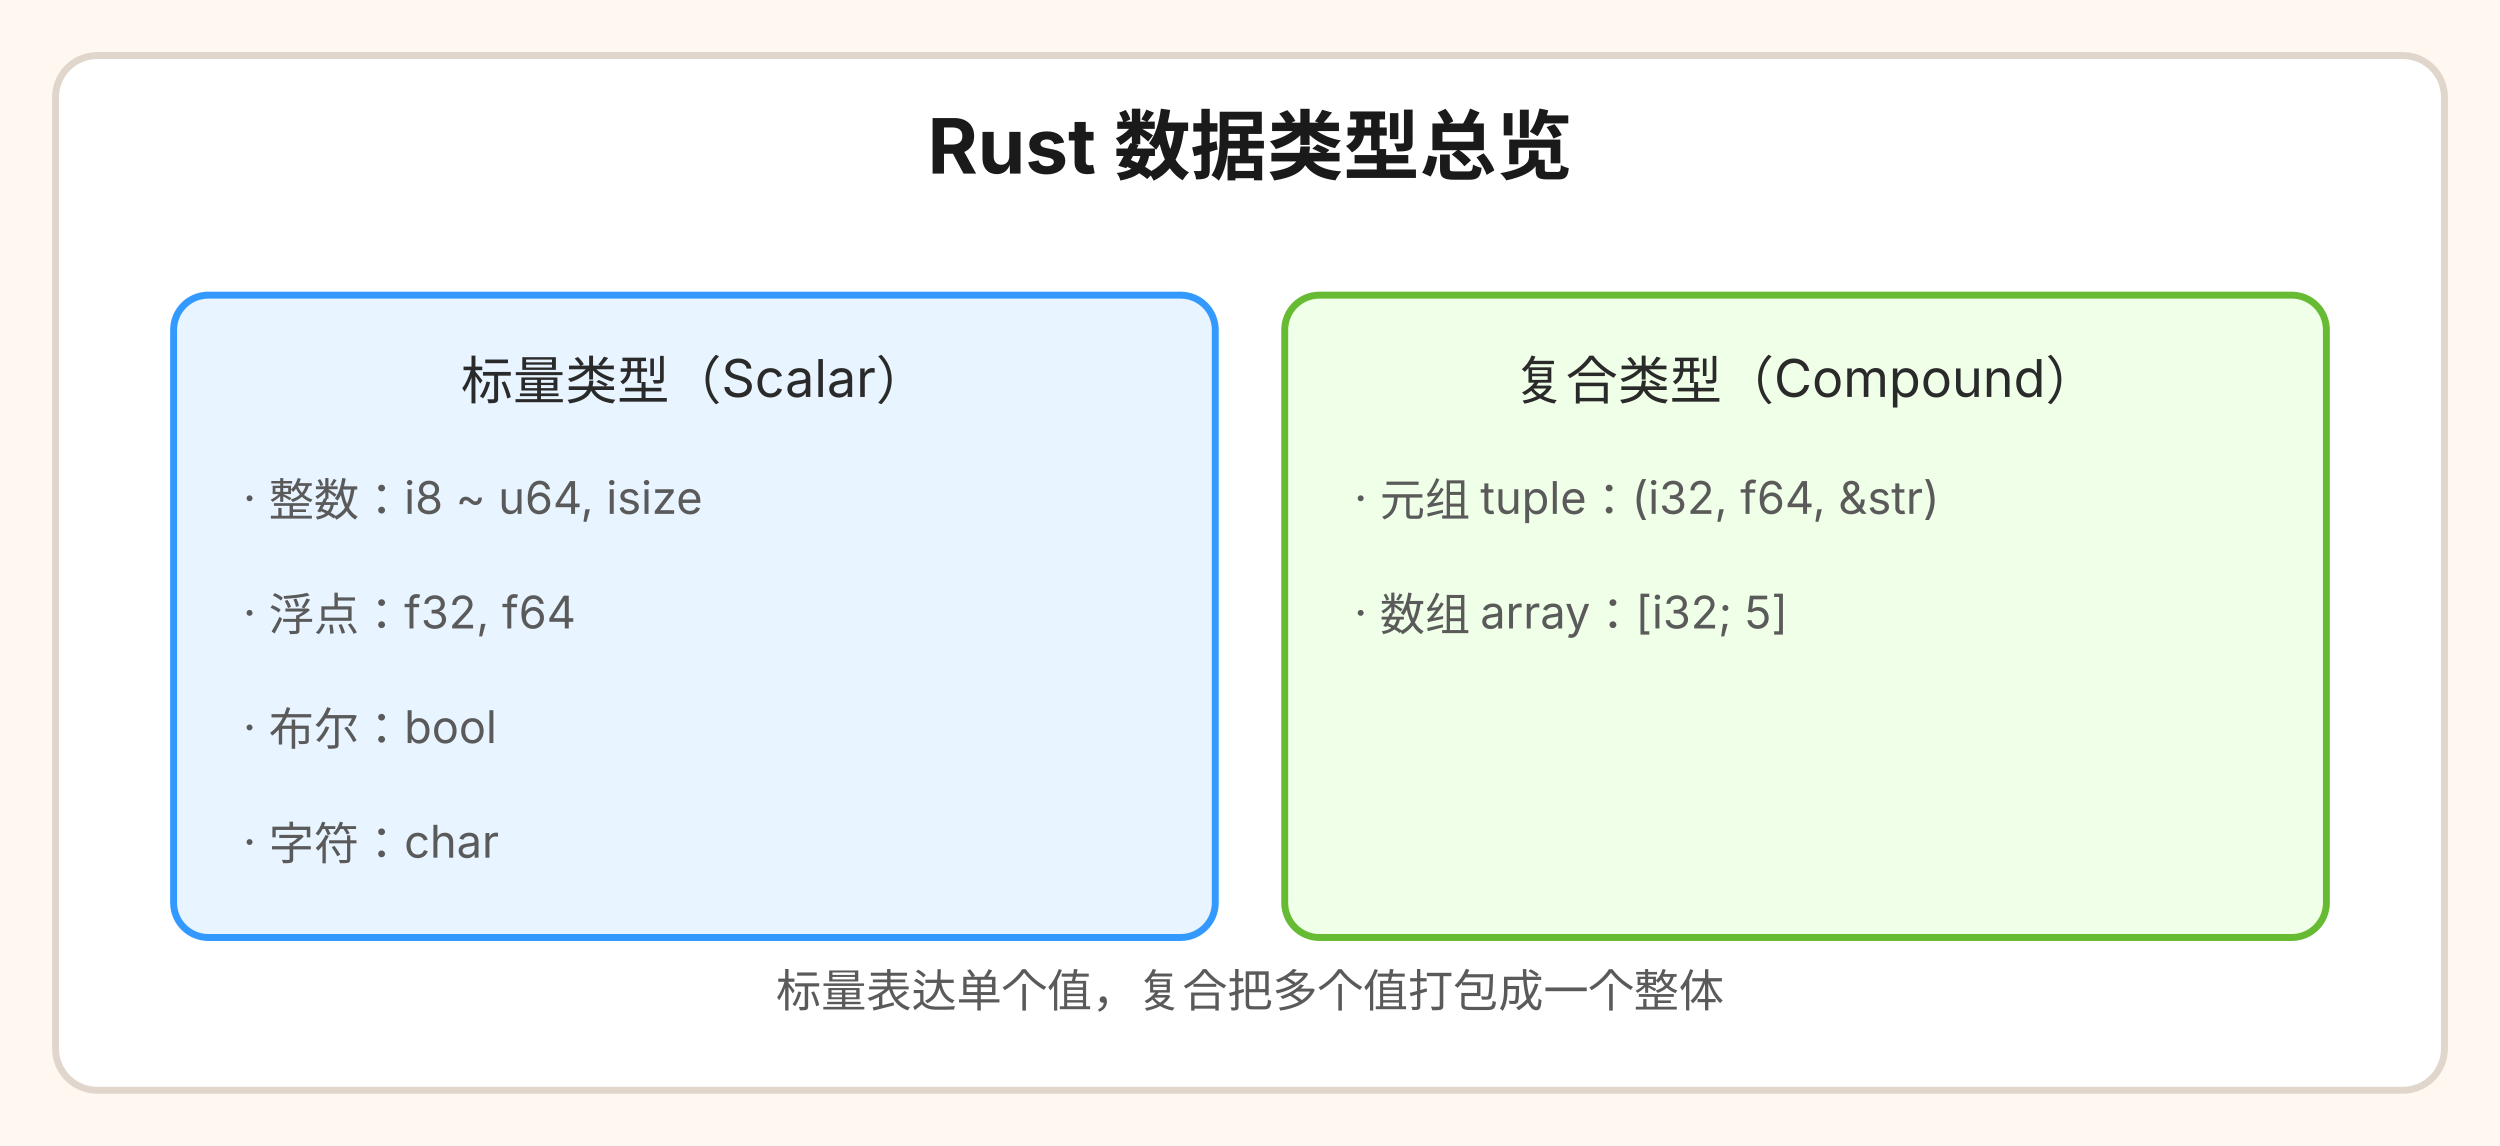
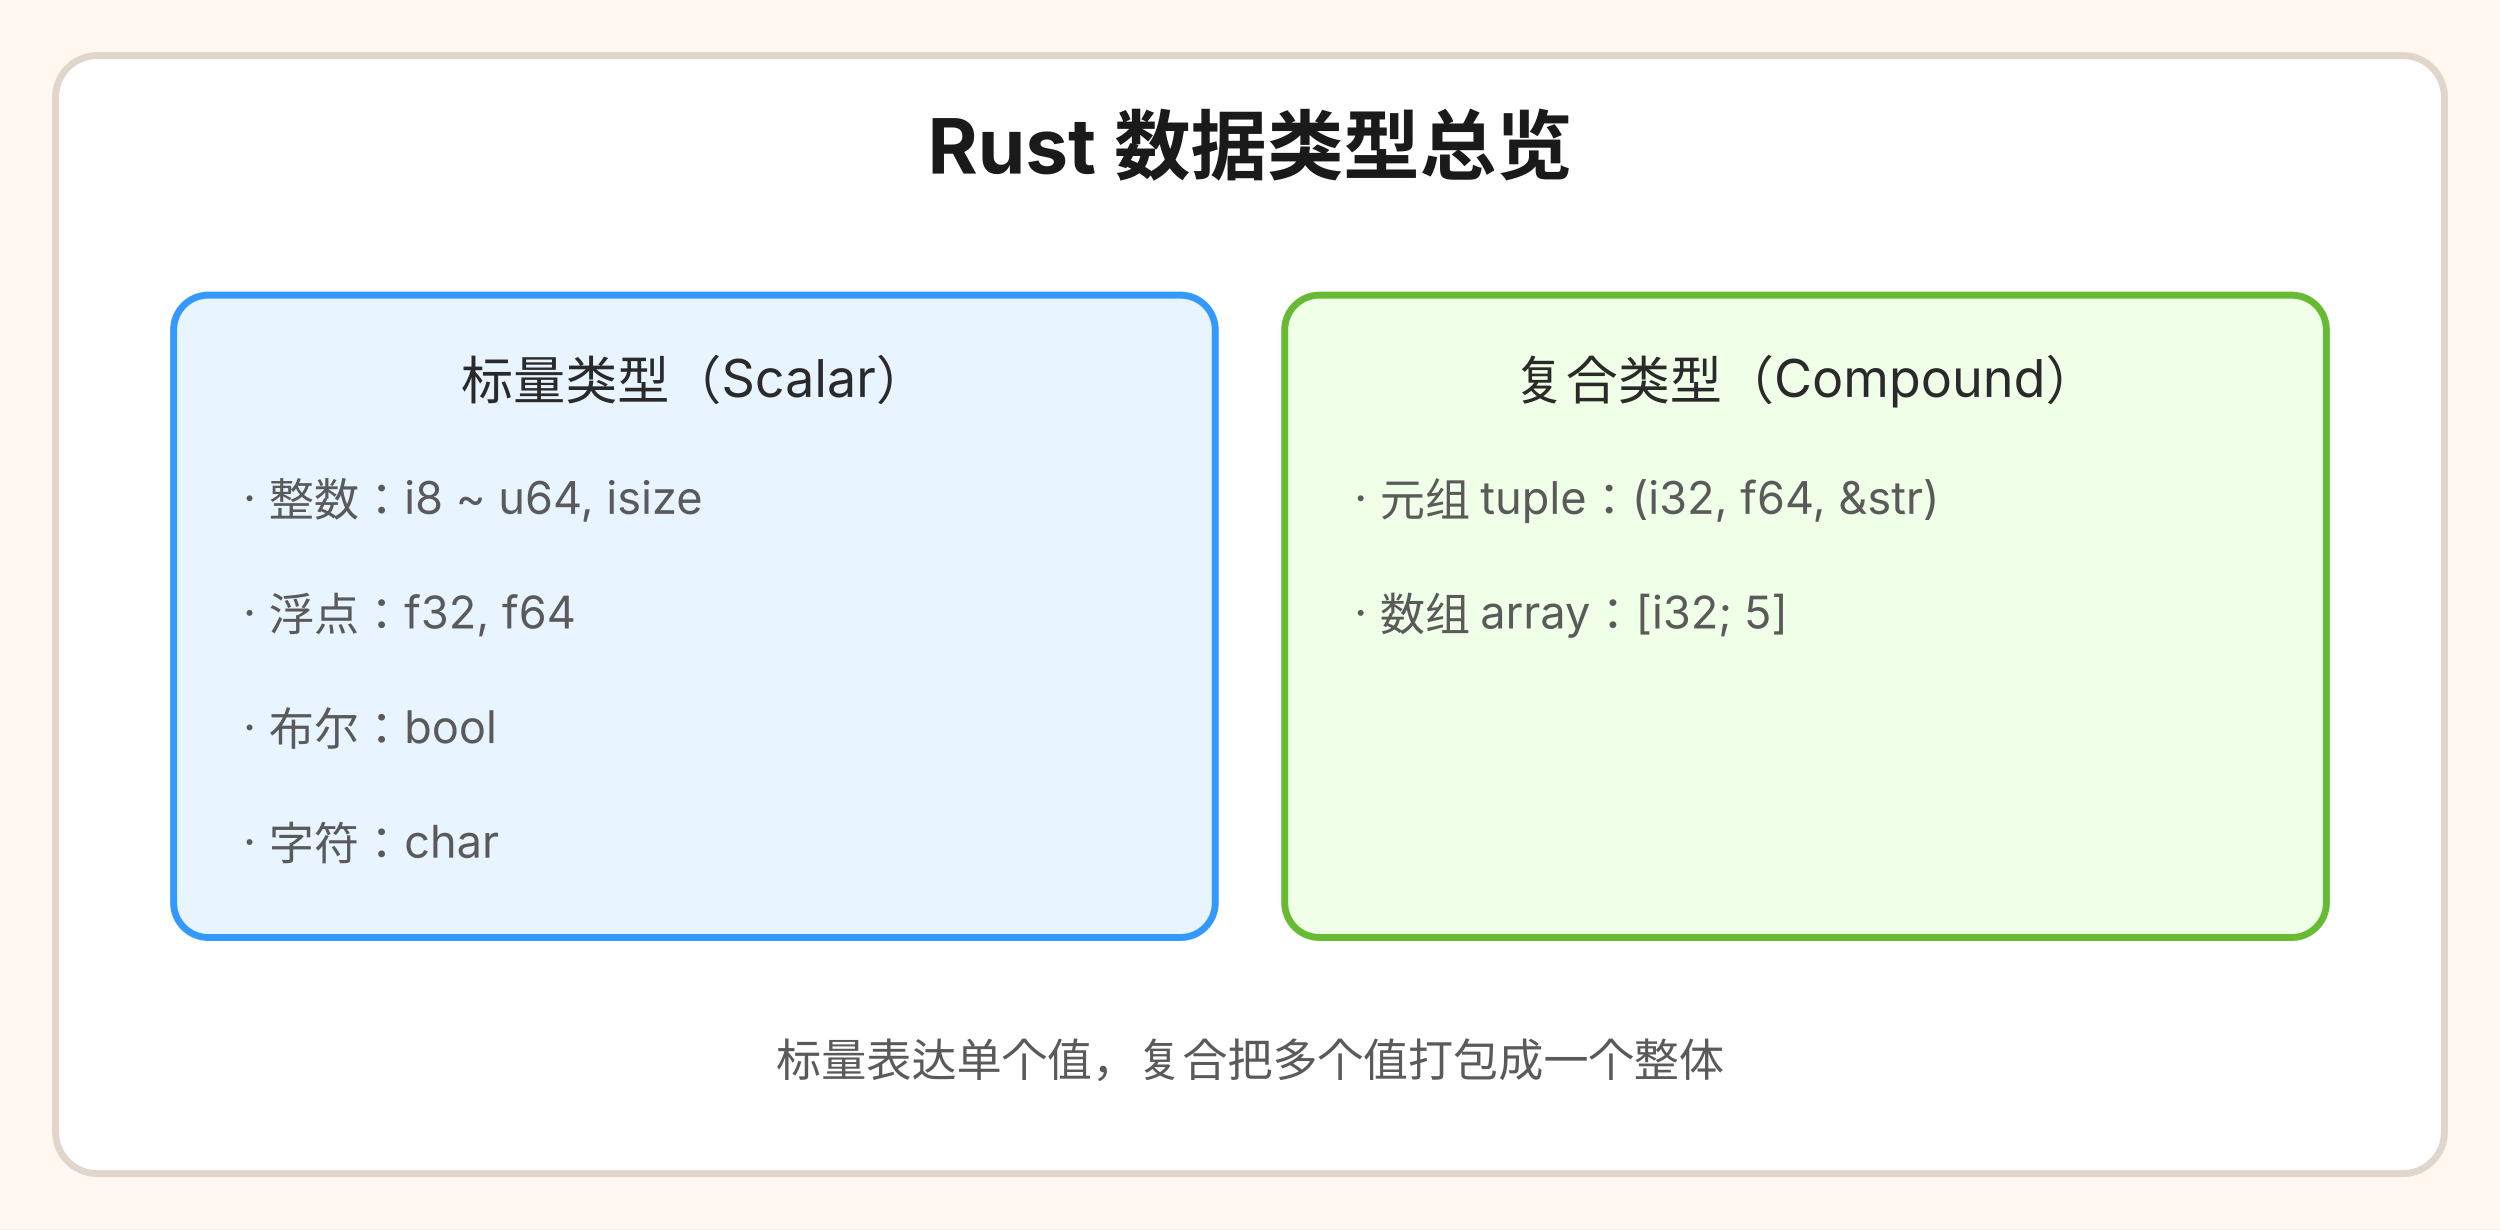
- <svg xmlns="http://www.w3.org/2000/svg" width="720" height="330" viewBox="0 0 720 330">
+ <svg xmlns="http://www.w3.org/2000/svg" width="720" height="354" viewBox="0 0 720 354">
  <defs>
    <style>
      .bg { fill: #fff8f0; }
      .card { fill: #ffffff; stroke: #e0d6cc; stroke-width: 2; }
      .title { font: bold 22px system-ui, -apple-system, sans-serif; fill: #1a1a1a; }
      .text { font: 15px system-ui, -apple-system, sans-serif; fill: #2a2a2a; }
      .code { font: 14px "SF Mono", Menlo, monospace; fill: #3a2a1a; }
      .label { font: 13px system-ui, -apple-system, sans-serif; fill: #5a5a5a; }
      .arrow { stroke: #7a6a5a; stroke-width: 2; fill: none; marker-end: url(#arrowhead); }
      .highlight { fill: #ffeacc; stroke: #ffaa55; stroke-width: 2; }
      .box { fill: #e8f4ff; stroke: #3399ff; stroke-width: 2; }
      .box2 { fill: #f0ffe8; stroke: #66bb33; stroke-width: 2; }
      .box3 { fill: #fff0f5; stroke: #dd5599; stroke-width: 2; }
    </style>
    <marker id="arrowhead" markerWidth="10" markerHeight="7" refX="9" refY="3.5" orient="auto">
      <polygon points="0 0, 10 3.5, 0 7" fill="#7a6a5a" />
    </marker>
  </defs>
-   <rect width="720" height="330" class="bg" />
-   <rect x="16" y="16" width="688" height="298" rx="12" class="card" />
+   <rect width="720" height="354" class="bg" />
+   <rect x="16" y="16" width="688" height="322" rx="12" class="card" />
  <text x="360" y="50" text-anchor="middle" class="title">Rust 数据类型总览</text>
  <rect x="50" y="85" width="300" height="185" rx="10" class="box" />
  <text x="200" y="115" text-anchor="middle" class="text">标量类型（Scalar）</text>
  <text x="70" y="148" class="label">· 整数：i8 ~ u64, isize</text>
  <text x="70" y="181" class="label">· 浮点：f32, f64</text>
  <text x="70" y="214" class="label">· 布尔：bool</text>
  <text x="70" y="247" class="label">· 字符：char</text>
  <rect x="370" y="85" width="300" height="185" rx="10" class="box2" />
  <text x="520" y="115" text-anchor="middle" class="text">复合类型（Compound）</text>
  <text x="390" y="148" class="label">· 元组 tuple：(i32, f64, &amp;str)</text>
  <text x="390" y="181" class="label">· 数组 array：[i32; 5]</text>
-   <text x="360" y="290" text-anchor="middle" class="label">标量表达单个值，复合把多个值打包成一个整体</text>
+   <text x="360" y="310" text-anchor="middle" class="label">标量表达单个值，复合把多个值打包成一个整体</text>
</svg>
